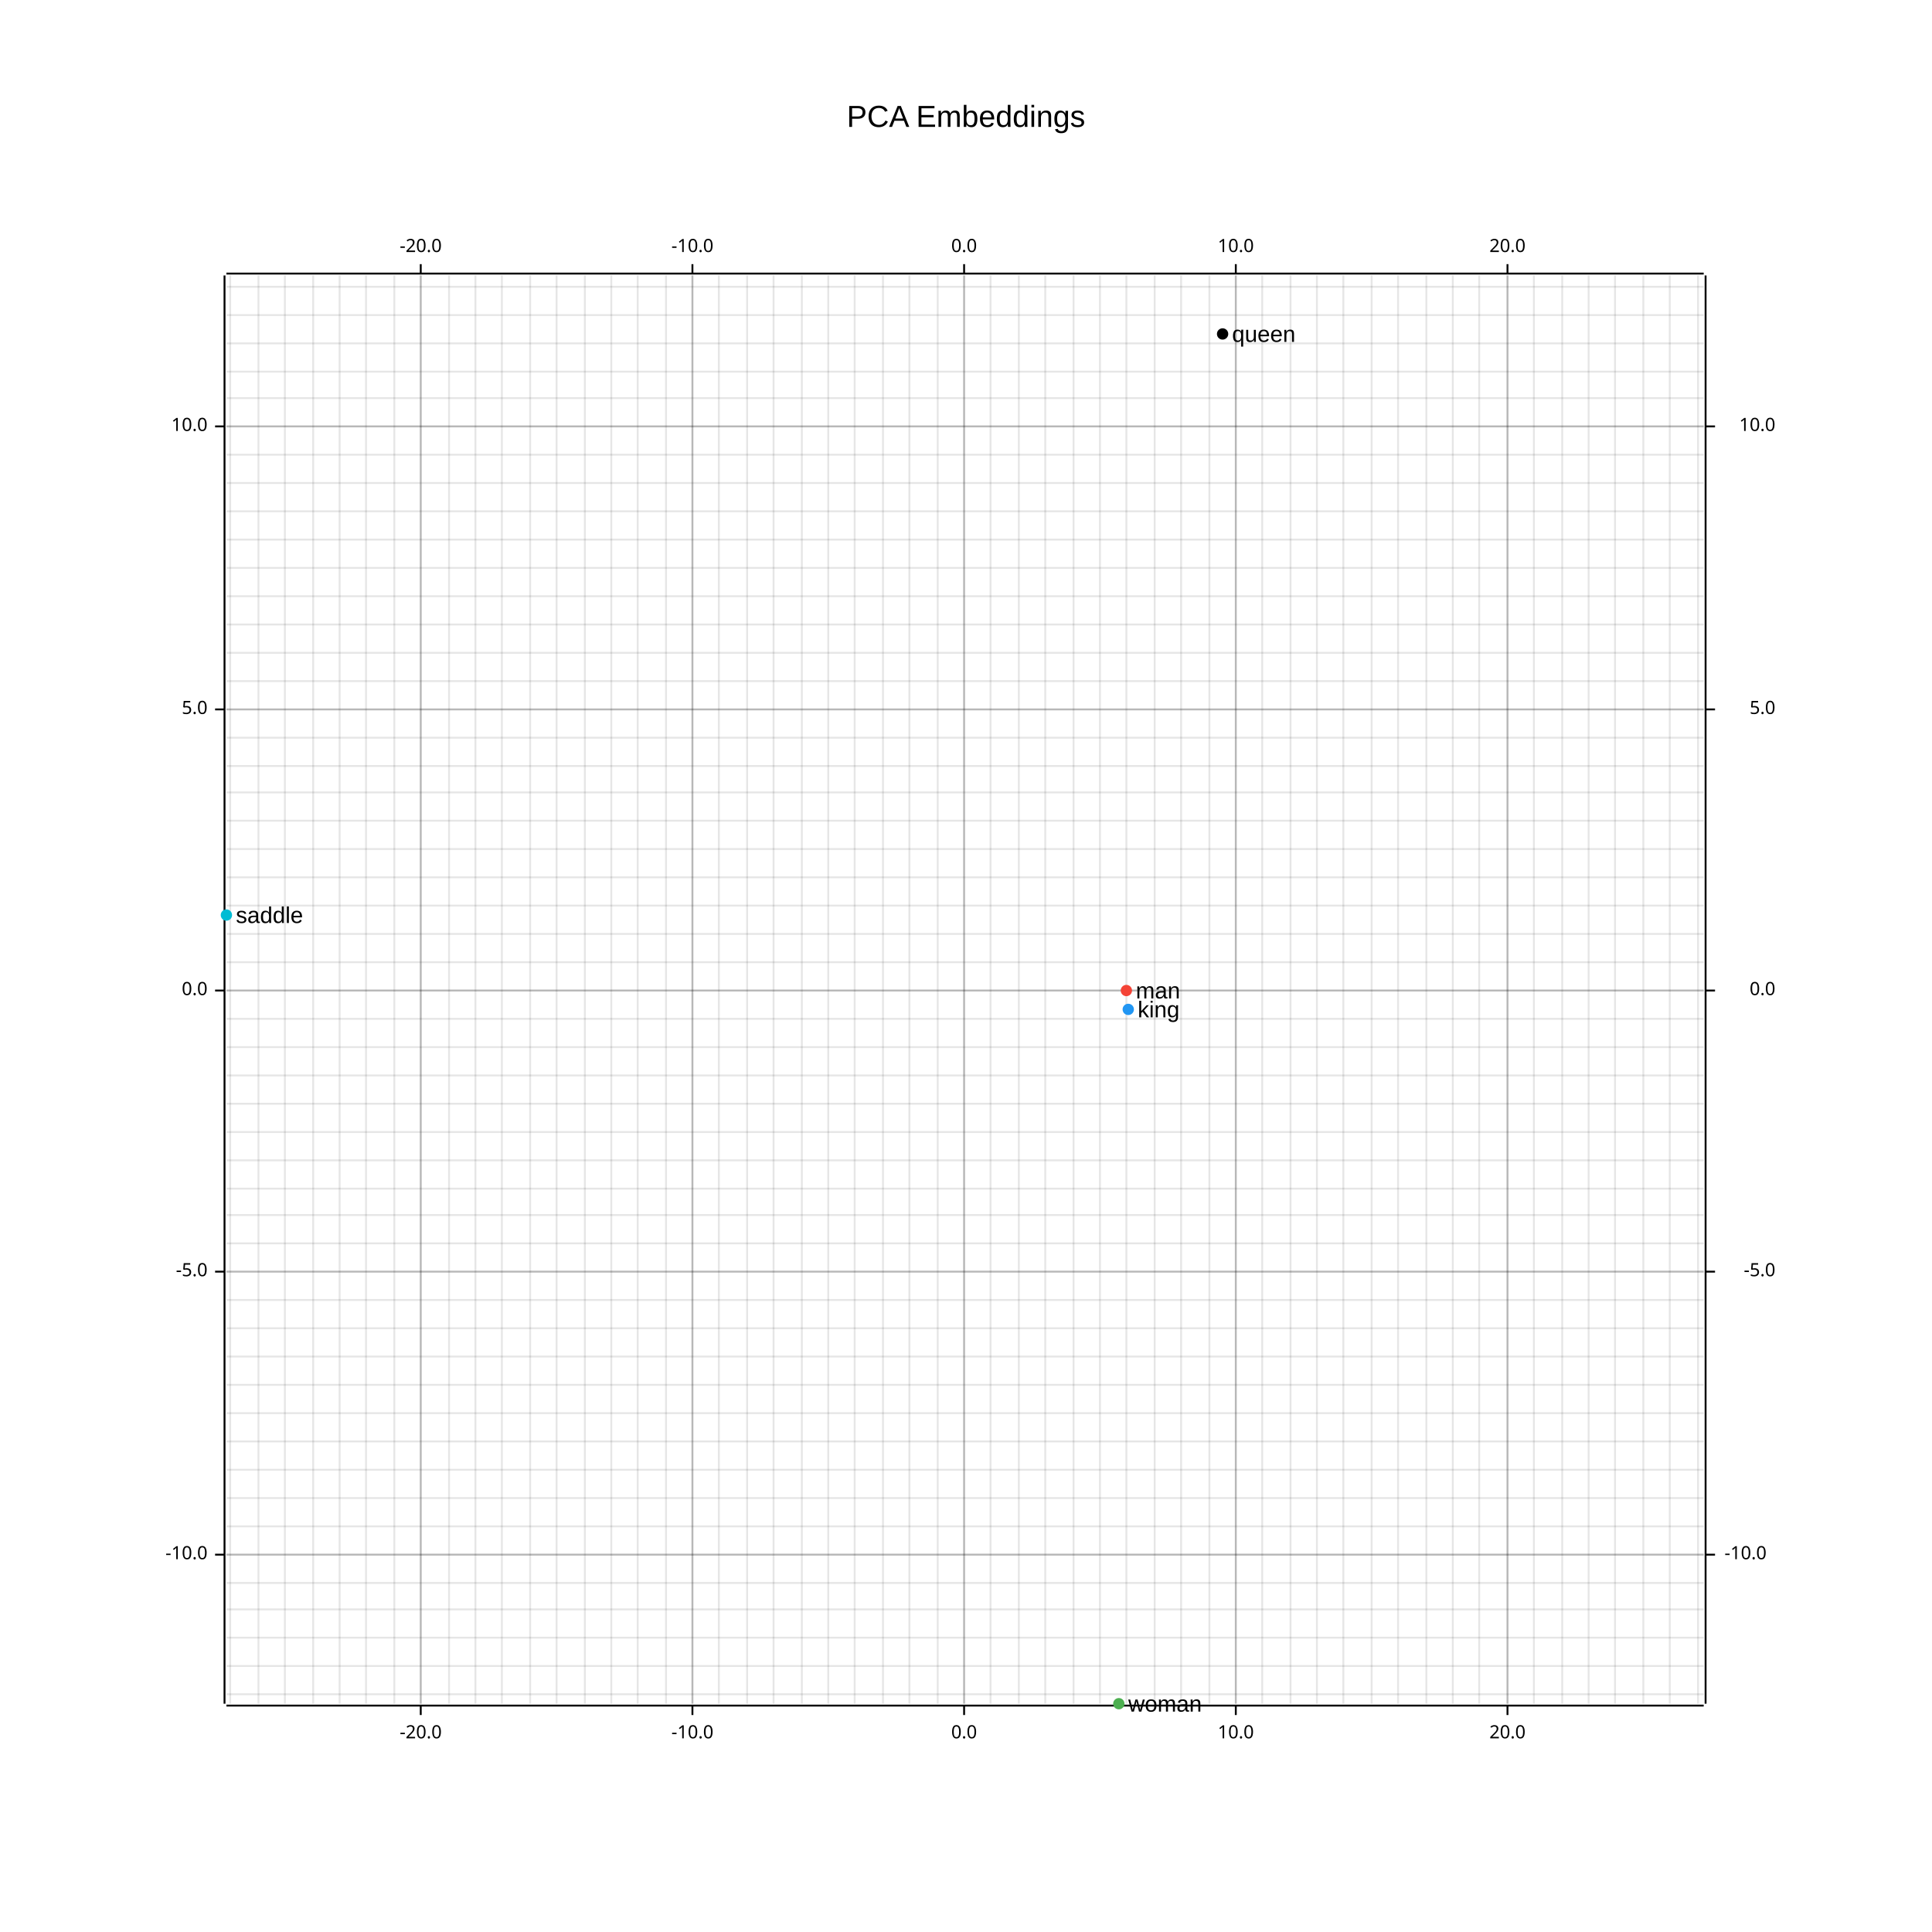
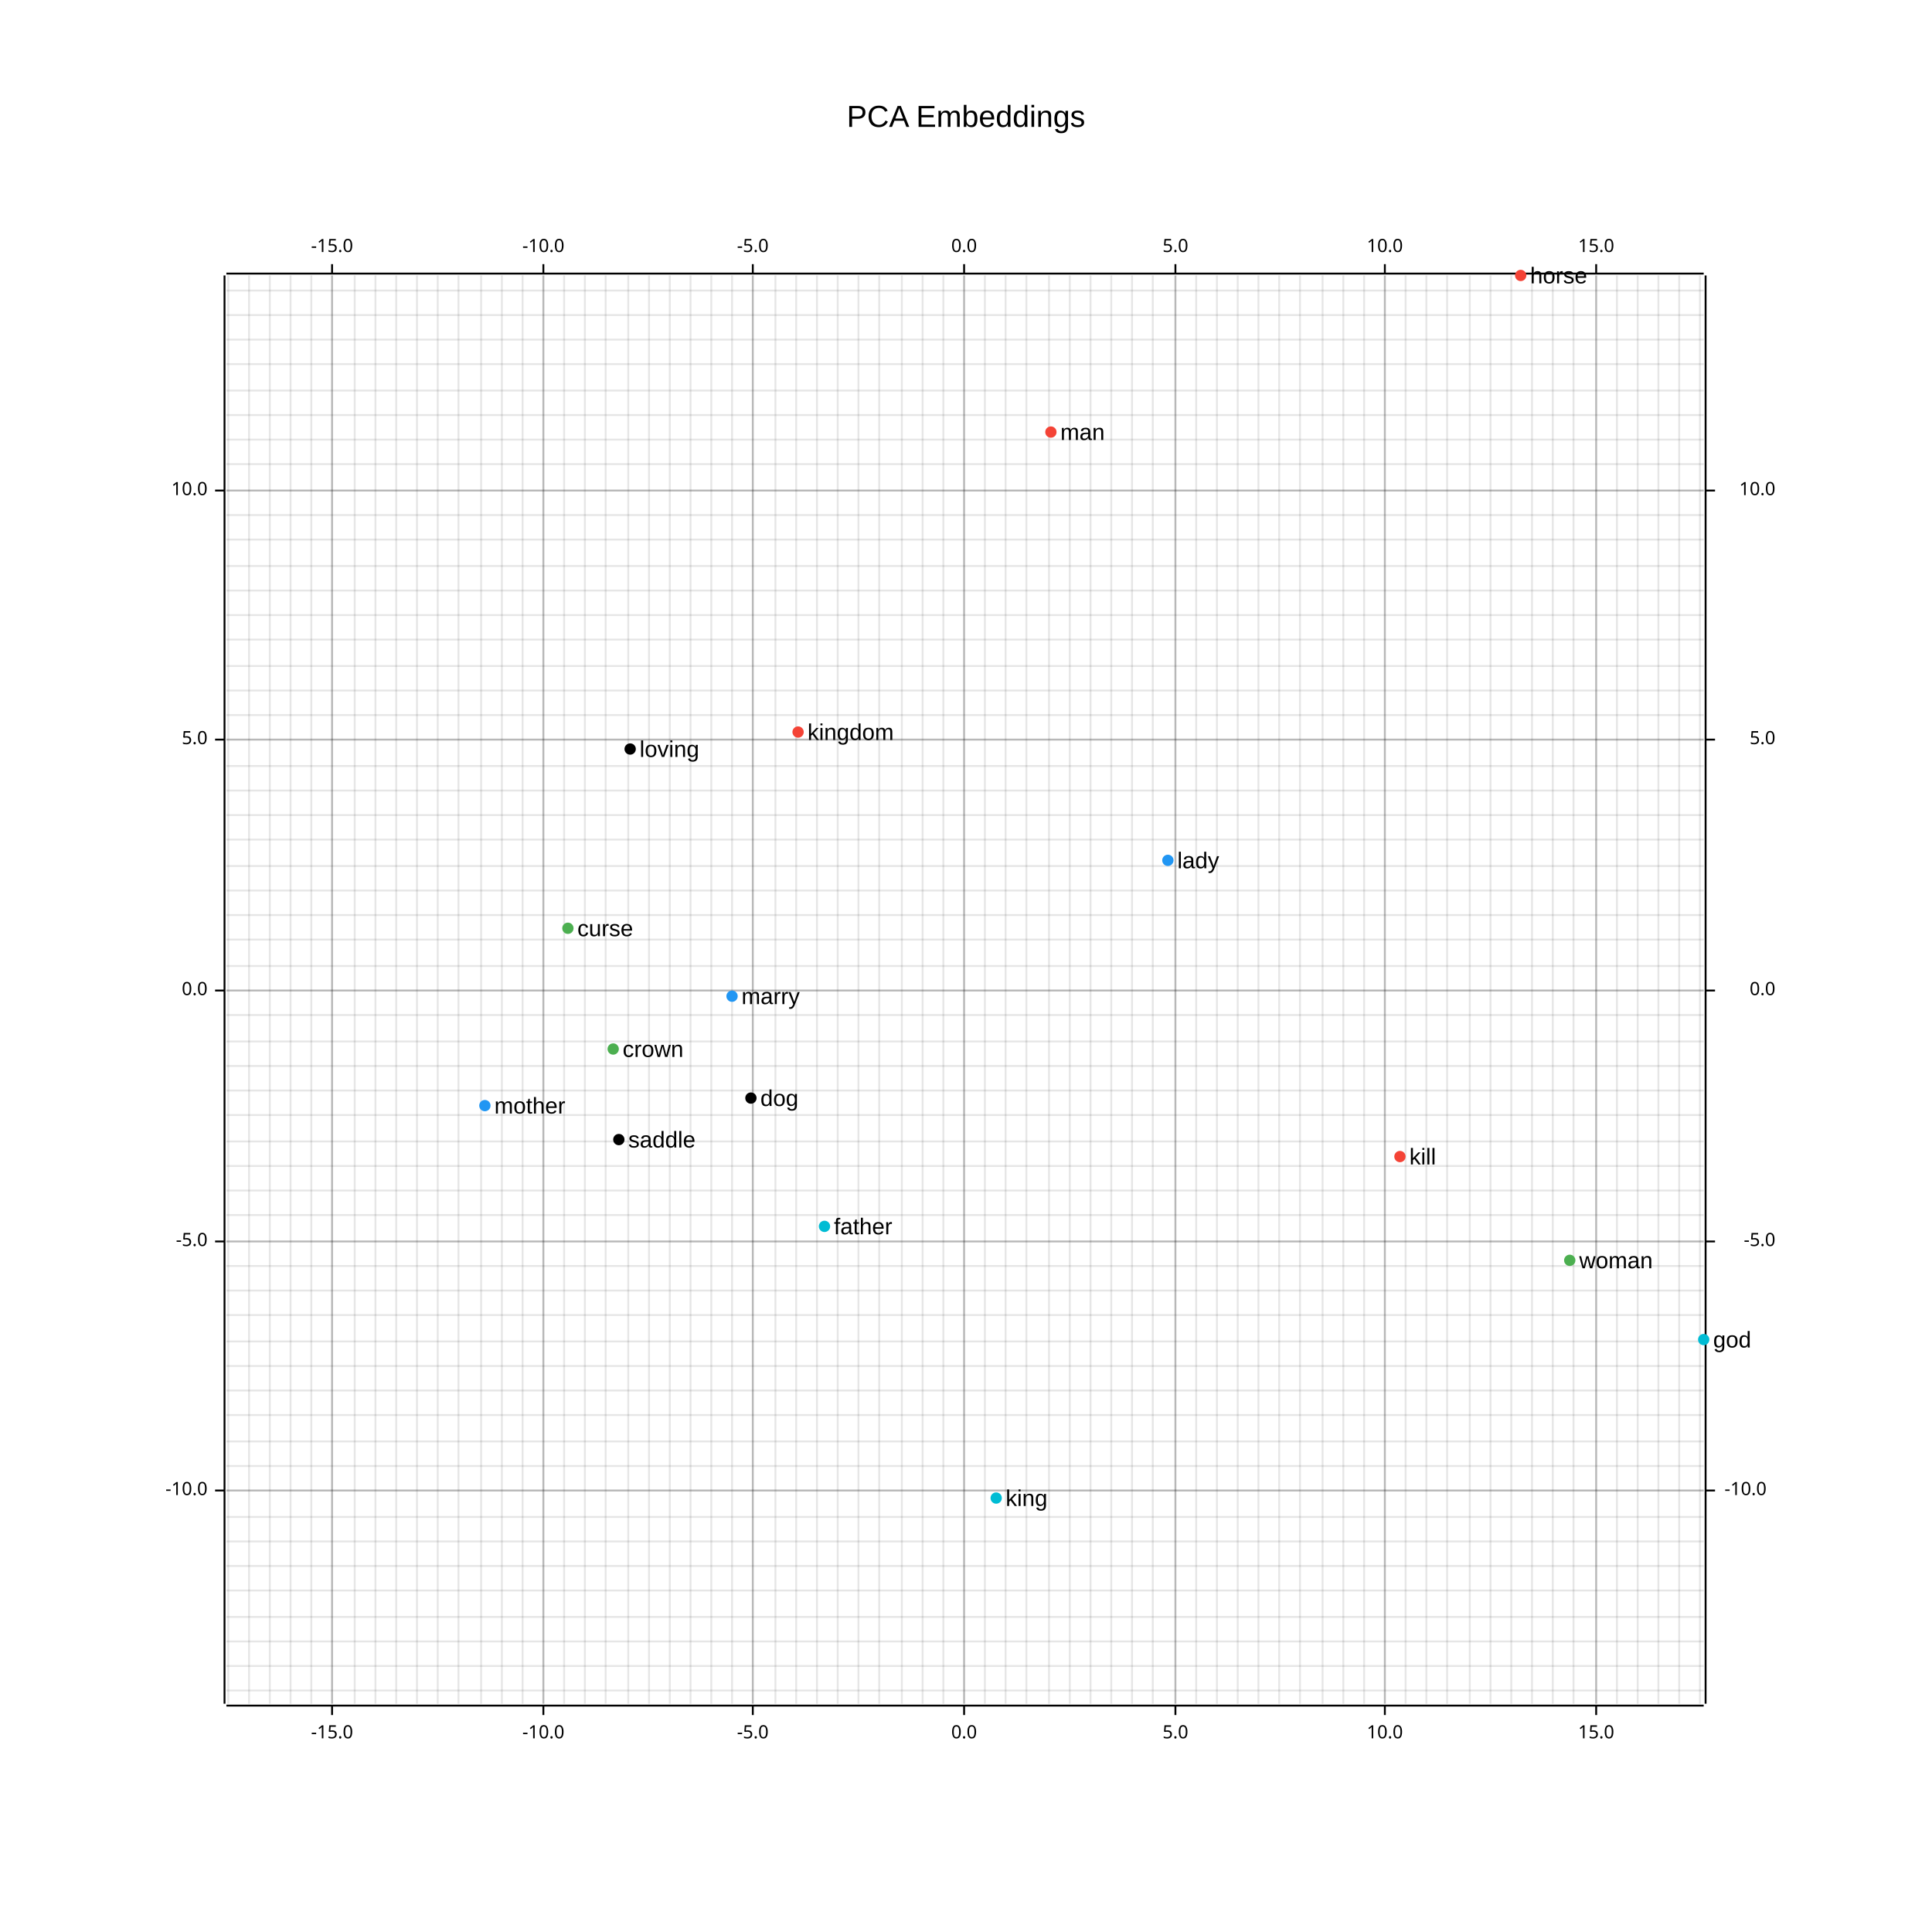
<svg xmlns="http://www.w3.org/2000/svg" width="1024" height="1024" viewBox="0 0 1024 1024">
  <rect x="0" y="0" width="1024" height="1024" opacity="1" fill="#FFFFFF" stroke="none" />
  <rect x="0" y="0" width="1024" height="1024" opacity="1" fill="#FFFFFF" stroke="none" />
  <text x="512" y="55" dy="0.76em" text-anchor="middle" font-family="Arial" font-size="16.129" opacity="1" fill="#000000">
PCA Embeddings
</text>
-   <line opacity="0.1" stroke="#000000" stroke-width="1" x1="122" y1="903" x2="122" y2="146" />
-   <line opacity="0.1" stroke="#000000" stroke-width="1" x1="137" y1="903" x2="137" y2="146" />
-   <line opacity="0.1" stroke="#000000" stroke-width="1" x1="151" y1="903" x2="151" y2="146" />
-   <line opacity="0.1" stroke="#000000" stroke-width="1" x1="166" y1="903" x2="166" y2="146" />
-   <line opacity="0.1" stroke="#000000" stroke-width="1" x1="180" y1="903" x2="180" y2="146" />
-   <line opacity="0.1" stroke="#000000" stroke-width="1" x1="194" y1="903" x2="194" y2="146" />
-   <line opacity="0.1" stroke="#000000" stroke-width="1" x1="209" y1="903" x2="209" y2="146" />
-   <line opacity="0.1" stroke="#000000" stroke-width="1" x1="223" y1="903" x2="223" y2="146" />
-   <line opacity="0.1" stroke="#000000" stroke-width="1" x1="238" y1="903" x2="238" y2="146" />
-   <line opacity="0.1" stroke="#000000" stroke-width="1" x1="252" y1="903" x2="252" y2="146" />
+   <line opacity="0.1" stroke="#000000" stroke-width="1" x1="121" y1="903" x2="121" y2="146" />
+   <line opacity="0.1" stroke="#000000" stroke-width="1" x1="132" y1="903" x2="132" y2="146" />
+   <line opacity="0.1" stroke="#000000" stroke-width="1" x1="143" y1="903" x2="143" y2="146" />
+   <line opacity="0.1" stroke="#000000" stroke-width="1" x1="154" y1="903" x2="154" y2="146" />
+   <line opacity="0.1" stroke="#000000" stroke-width="1" x1="165" y1="903" x2="165" y2="146" />
+   <line opacity="0.1" stroke="#000000" stroke-width="1" x1="176" y1="903" x2="176" y2="146" />
+   <line opacity="0.1" stroke="#000000" stroke-width="1" x1="188" y1="903" x2="188" y2="146" />
+   <line opacity="0.1" stroke="#000000" stroke-width="1" x1="199" y1="903" x2="199" y2="146" />
+   <line opacity="0.1" stroke="#000000" stroke-width="1" x1="210" y1="903" x2="210" y2="146" />
+   <line opacity="0.1" stroke="#000000" stroke-width="1" x1="221" y1="903" x2="221" y2="146" />
+   <line opacity="0.1" stroke="#000000" stroke-width="1" x1="232" y1="903" x2="232" y2="146" />
+   <line opacity="0.1" stroke="#000000" stroke-width="1" x1="243" y1="903" x2="243" y2="146" />
+   <line opacity="0.1" stroke="#000000" stroke-width="1" x1="255" y1="903" x2="255" y2="146" />
  <line opacity="0.1" stroke="#000000" stroke-width="1" x1="266" y1="903" x2="266" y2="146" />
-   <line opacity="0.1" stroke="#000000" stroke-width="1" x1="281" y1="903" x2="281" y2="146" />
-   <line opacity="0.1" stroke="#000000" stroke-width="1" x1="295" y1="903" x2="295" y2="146" />
+   <line opacity="0.1" stroke="#000000" stroke-width="1" x1="277" y1="903" x2="277" y2="146" />
+   <line opacity="0.1" stroke="#000000" stroke-width="1" x1="288" y1="903" x2="288" y2="146" />
+   <line opacity="0.1" stroke="#000000" stroke-width="1" x1="299" y1="903" x2="299" y2="146" />
  <line opacity="0.1" stroke="#000000" stroke-width="1" x1="310" y1="903" x2="310" y2="146" />
-   <line opacity="0.1" stroke="#000000" stroke-width="1" x1="324" y1="903" x2="324" y2="146" />
-   <line opacity="0.1" stroke="#000000" stroke-width="1" x1="338" y1="903" x2="338" y2="146" />
-   <line opacity="0.1" stroke="#000000" stroke-width="1" x1="353" y1="903" x2="353" y2="146" />
-   <line opacity="0.1" stroke="#000000" stroke-width="1" x1="367" y1="903" x2="367" y2="146" />
-   <line opacity="0.1" stroke="#000000" stroke-width="1" x1="381" y1="903" x2="381" y2="146" />
-   <line opacity="0.1" stroke="#000000" stroke-width="1" x1="396" y1="903" x2="396" y2="146" />
-   <line opacity="0.1" stroke="#000000" stroke-width="1" x1="410" y1="903" x2="410" y2="146" />
-   <line opacity="0.1" stroke="#000000" stroke-width="1" x1="425" y1="903" x2="425" y2="146" />
-   <line opacity="0.1" stroke="#000000" stroke-width="1" x1="439" y1="903" x2="439" y2="146" />
-   <line opacity="0.1" stroke="#000000" stroke-width="1" x1="453" y1="903" x2="453" y2="146" />
-   <line opacity="0.1" stroke="#000000" stroke-width="1" x1="468" y1="903" x2="468" y2="146" />
-   <line opacity="0.1" stroke="#000000" stroke-width="1" x1="482" y1="903" x2="482" y2="146" />
-   <line opacity="0.1" stroke="#000000" stroke-width="1" x1="497" y1="903" x2="497" y2="146" />
+   <line opacity="0.1" stroke="#000000" stroke-width="1" x1="321" y1="903" x2="321" y2="146" />
+   <line opacity="0.1" stroke="#000000" stroke-width="1" x1="333" y1="903" x2="333" y2="146" />
+   <line opacity="0.1" stroke="#000000" stroke-width="1" x1="344" y1="903" x2="344" y2="146" />
+   <line opacity="0.1" stroke="#000000" stroke-width="1" x1="355" y1="903" x2="355" y2="146" />
+   <line opacity="0.1" stroke="#000000" stroke-width="1" x1="366" y1="903" x2="366" y2="146" />
+   <line opacity="0.1" stroke="#000000" stroke-width="1" x1="377" y1="903" x2="377" y2="146" />
+   <line opacity="0.1" stroke="#000000" stroke-width="1" x1="388" y1="903" x2="388" y2="146" />
+   <line opacity="0.1" stroke="#000000" stroke-width="1" x1="399" y1="903" x2="399" y2="146" />
+   <line opacity="0.1" stroke="#000000" stroke-width="1" x1="411" y1="903" x2="411" y2="146" />
+   <line opacity="0.1" stroke="#000000" stroke-width="1" x1="422" y1="903" x2="422" y2="146" />
+   <line opacity="0.1" stroke="#000000" stroke-width="1" x1="433" y1="903" x2="433" y2="146" />
+   <line opacity="0.1" stroke="#000000" stroke-width="1" x1="444" y1="903" x2="444" y2="146" />
+   <line opacity="0.1" stroke="#000000" stroke-width="1" x1="455" y1="903" x2="455" y2="146" />
+   <line opacity="0.1" stroke="#000000" stroke-width="1" x1="466" y1="903" x2="466" y2="146" />
+   <line opacity="0.1" stroke="#000000" stroke-width="1" x1="478" y1="903" x2="478" y2="146" />
+   <line opacity="0.1" stroke="#000000" stroke-width="1" x1="489" y1="903" x2="489" y2="146" />
+   <line opacity="0.1" stroke="#000000" stroke-width="1" x1="500" y1="903" x2="500" y2="146" />
  <line opacity="0.1" stroke="#000000" stroke-width="1" x1="511" y1="903" x2="511" y2="146" />
-   <line opacity="0.1" stroke="#000000" stroke-width="1" x1="525" y1="903" x2="525" y2="146" />
-   <line opacity="0.1" stroke="#000000" stroke-width="1" x1="540" y1="903" x2="540" y2="146" />
-   <line opacity="0.1" stroke="#000000" stroke-width="1" x1="554" y1="903" x2="554" y2="146" />
-   <line opacity="0.1" stroke="#000000" stroke-width="1" x1="569" y1="903" x2="569" y2="146" />
-   <line opacity="0.1" stroke="#000000" stroke-width="1" x1="583" y1="903" x2="583" y2="146" />
-   <line opacity="0.1" stroke="#000000" stroke-width="1" x1="597" y1="903" x2="597" y2="146" />
-   <line opacity="0.1" stroke="#000000" stroke-width="1" x1="612" y1="903" x2="612" y2="146" />
-   <line opacity="0.1" stroke="#000000" stroke-width="1" x1="626" y1="903" x2="626" y2="146" />
-   <line opacity="0.1" stroke="#000000" stroke-width="1" x1="641" y1="903" x2="641" y2="146" />
-   <line opacity="0.1" stroke="#000000" stroke-width="1" x1="655" y1="903" x2="655" y2="146" />
-   <line opacity="0.1" stroke="#000000" stroke-width="1" x1="669" y1="903" x2="669" y2="146" />
-   <line opacity="0.1" stroke="#000000" stroke-width="1" x1="684" y1="903" x2="684" y2="146" />
-   <line opacity="0.1" stroke="#000000" stroke-width="1" x1="698" y1="903" x2="698" y2="146" />
+   <line opacity="0.1" stroke="#000000" stroke-width="1" x1="522" y1="903" x2="522" y2="146" />
+   <line opacity="0.1" stroke="#000000" stroke-width="1" x1="533" y1="903" x2="533" y2="146" />
+   <line opacity="0.1" stroke="#000000" stroke-width="1" x1="544" y1="903" x2="544" y2="146" />
+   <line opacity="0.1" stroke="#000000" stroke-width="1" x1="556" y1="903" x2="556" y2="146" />
+   <line opacity="0.1" stroke="#000000" stroke-width="1" x1="567" y1="903" x2="567" y2="146" />
+   <line opacity="0.1" stroke="#000000" stroke-width="1" x1="578" y1="903" x2="578" y2="146" />
+   <line opacity="0.1" stroke="#000000" stroke-width="1" x1="589" y1="903" x2="589" y2="146" />
+   <line opacity="0.1" stroke="#000000" stroke-width="1" x1="600" y1="903" x2="600" y2="146" />
+   <line opacity="0.1" stroke="#000000" stroke-width="1" x1="611" y1="903" x2="611" y2="146" />
+   <line opacity="0.1" stroke="#000000" stroke-width="1" x1="623" y1="903" x2="623" y2="146" />
+   <line opacity="0.1" stroke="#000000" stroke-width="1" x1="634" y1="903" x2="634" y2="146" />
+   <line opacity="0.1" stroke="#000000" stroke-width="1" x1="645" y1="903" x2="645" y2="146" />
+   <line opacity="0.1" stroke="#000000" stroke-width="1" x1="656" y1="903" x2="656" y2="146" />
+   <line opacity="0.1" stroke="#000000" stroke-width="1" x1="667" y1="903" x2="667" y2="146" />
+   <line opacity="0.1" stroke="#000000" stroke-width="1" x1="678" y1="903" x2="678" y2="146" />
+   <line opacity="0.1" stroke="#000000" stroke-width="1" x1="689" y1="903" x2="689" y2="146" />
+   <line opacity="0.1" stroke="#000000" stroke-width="1" x1="701" y1="903" x2="701" y2="146" />
  <line opacity="0.1" stroke="#000000" stroke-width="1" x1="712" y1="903" x2="712" y2="146" />
-   <line opacity="0.1" stroke="#000000" stroke-width="1" x1="727" y1="903" x2="727" y2="146" />
-   <line opacity="0.1" stroke="#000000" stroke-width="1" x1="741" y1="903" x2="741" y2="146" />
+   <line opacity="0.1" stroke="#000000" stroke-width="1" x1="723" y1="903" x2="723" y2="146" />
+   <line opacity="0.1" stroke="#000000" stroke-width="1" x1="734" y1="903" x2="734" y2="146" />
+   <line opacity="0.1" stroke="#000000" stroke-width="1" x1="745" y1="903" x2="745" y2="146" />
  <line opacity="0.1" stroke="#000000" stroke-width="1" x1="756" y1="903" x2="756" y2="146" />
-   <line opacity="0.1" stroke="#000000" stroke-width="1" x1="770" y1="903" x2="770" y2="146" />
-   <line opacity="0.1" stroke="#000000" stroke-width="1" x1="784" y1="903" x2="784" y2="146" />
-   <line opacity="0.1" stroke="#000000" stroke-width="1" x1="799" y1="903" x2="799" y2="146" />
-   <line opacity="0.1" stroke="#000000" stroke-width="1" x1="813" y1="903" x2="813" y2="146" />
-   <line opacity="0.1" stroke="#000000" stroke-width="1" x1="828" y1="903" x2="828" y2="146" />
-   <line opacity="0.1" stroke="#000000" stroke-width="1" x1="842" y1="903" x2="842" y2="146" />
-   <line opacity="0.1" stroke="#000000" stroke-width="1" x1="856" y1="903" x2="856" y2="146" />
-   <line opacity="0.1" stroke="#000000" stroke-width="1" x1="871" y1="903" x2="871" y2="146" />
-   <line opacity="0.1" stroke="#000000" stroke-width="1" x1="885" y1="903" x2="885" y2="146" />
-   <line opacity="0.1" stroke="#000000" stroke-width="1" x1="900" y1="903" x2="900" y2="146" />
-   <line opacity="0.1" stroke="#000000" stroke-width="1" x1="120" y1="898" x2="903" y2="898" />
+   <line opacity="0.1" stroke="#000000" stroke-width="1" x1="767" y1="903" x2="767" y2="146" />
+   <line opacity="0.1" stroke="#000000" stroke-width="1" x1="779" y1="903" x2="779" y2="146" />
+   <line opacity="0.1" stroke="#000000" stroke-width="1" x1="790" y1="903" x2="790" y2="146" />
+   <line opacity="0.1" stroke="#000000" stroke-width="1" x1="801" y1="903" x2="801" y2="146" />
+   <line opacity="0.1" stroke="#000000" stroke-width="1" x1="812" y1="903" x2="812" y2="146" />
+   <line opacity="0.1" stroke="#000000" stroke-width="1" x1="823" y1="903" x2="823" y2="146" />
+   <line opacity="0.1" stroke="#000000" stroke-width="1" x1="834" y1="903" x2="834" y2="146" />
+   <line opacity="0.1" stroke="#000000" stroke-width="1" x1="846" y1="903" x2="846" y2="146" />
+   <line opacity="0.1" stroke="#000000" stroke-width="1" x1="857" y1="903" x2="857" y2="146" />
+   <line opacity="0.1" stroke="#000000" stroke-width="1" x1="868" y1="903" x2="868" y2="146" />
+   <line opacity="0.1" stroke="#000000" stroke-width="1" x1="879" y1="903" x2="879" y2="146" />
+   <line opacity="0.1" stroke="#000000" stroke-width="1" x1="890" y1="903" x2="890" y2="146" />
+   <line opacity="0.1" stroke="#000000" stroke-width="1" x1="901" y1="903" x2="901" y2="146" />
+   <line opacity="0.1" stroke="#000000" stroke-width="1" x1="120" y1="896" x2="903" y2="896" />
  <line opacity="0.1" stroke="#000000" stroke-width="1" x1="120" y1="883" x2="903" y2="883" />
-   <line opacity="0.1" stroke="#000000" stroke-width="1" x1="120" y1="868" x2="903" y2="868" />
-   <line opacity="0.1" stroke="#000000" stroke-width="1" x1="120" y1="853" x2="903" y2="853" />
-   <line opacity="0.1" stroke="#000000" stroke-width="1" x1="120" y1="839" x2="903" y2="839" />
-   <line opacity="0.1" stroke="#000000" stroke-width="1" x1="120" y1="824" x2="903" y2="824" />
-   <line opacity="0.1" stroke="#000000" stroke-width="1" x1="120" y1="809" x2="903" y2="809" />
-   <line opacity="0.1" stroke="#000000" stroke-width="1" x1="120" y1="794" x2="903" y2="794" />
-   <line opacity="0.1" stroke="#000000" stroke-width="1" x1="120" y1="779" x2="903" y2="779" />
+   <line opacity="0.1" stroke="#000000" stroke-width="1" x1="120" y1="870" x2="903" y2="870" />
+   <line opacity="0.1" stroke="#000000" stroke-width="1" x1="120" y1="857" x2="903" y2="857" />
+   <line opacity="0.1" stroke="#000000" stroke-width="1" x1="120" y1="843" x2="903" y2="843" />
+   <line opacity="0.1" stroke="#000000" stroke-width="1" x1="120" y1="830" x2="903" y2="830" />
+   <line opacity="0.1" stroke="#000000" stroke-width="1" x1="120" y1="817" x2="903" y2="817" />
+   <line opacity="0.1" stroke="#000000" stroke-width="1" x1="120" y1="804" x2="903" y2="804" />
+   <line opacity="0.1" stroke="#000000" stroke-width="1" x1="120" y1="790" x2="903" y2="790" />
+   <line opacity="0.1" stroke="#000000" stroke-width="1" x1="120" y1="777" x2="903" y2="777" />
  <line opacity="0.1" stroke="#000000" stroke-width="1" x1="120" y1="764" x2="903" y2="764" />
-   <line opacity="0.1" stroke="#000000" stroke-width="1" x1="120" y1="749" x2="903" y2="749" />
-   <line opacity="0.1" stroke="#000000" stroke-width="1" x1="120" y1="734" x2="903" y2="734" />
-   <line opacity="0.1" stroke="#000000" stroke-width="1" x1="120" y1="719" x2="903" y2="719" />
-   <line opacity="0.1" stroke="#000000" stroke-width="1" x1="120" y1="704" x2="903" y2="704" />
-   <line opacity="0.1" stroke="#000000" stroke-width="1" x1="120" y1="689" x2="903" y2="689" />
-   <line opacity="0.1" stroke="#000000" stroke-width="1" x1="120" y1="674" x2="903" y2="674" />
-   <line opacity="0.1" stroke="#000000" stroke-width="1" x1="120" y1="659" x2="903" y2="659" />
+   <line opacity="0.1" stroke="#000000" stroke-width="1" x1="120" y1="750" x2="903" y2="750" />
+   <line opacity="0.1" stroke="#000000" stroke-width="1" x1="120" y1="737" x2="903" y2="737" />
+   <line opacity="0.1" stroke="#000000" stroke-width="1" x1="120" y1="724" x2="903" y2="724" />
+   <line opacity="0.1" stroke="#000000" stroke-width="1" x1="120" y1="711" x2="903" y2="711" />
+   <line opacity="0.1" stroke="#000000" stroke-width="1" x1="120" y1="697" x2="903" y2="697" />
+   <line opacity="0.1" stroke="#000000" stroke-width="1" x1="120" y1="684" x2="903" y2="684" />
+   <line opacity="0.1" stroke="#000000" stroke-width="1" x1="120" y1="671" x2="903" y2="671" />
+   <line opacity="0.1" stroke="#000000" stroke-width="1" x1="120" y1="658" x2="903" y2="658" />
  <line opacity="0.1" stroke="#000000" stroke-width="1" x1="120" y1="644" x2="903" y2="644" />
-   <line opacity="0.1" stroke="#000000" stroke-width="1" x1="120" y1="630" x2="903" y2="630" />
-   <line opacity="0.1" stroke="#000000" stroke-width="1" x1="120" y1="615" x2="903" y2="615" />
-   <line opacity="0.1" stroke="#000000" stroke-width="1" x1="120" y1="600" x2="903" y2="600" />
-   <line opacity="0.1" stroke="#000000" stroke-width="1" x1="120" y1="585" x2="903" y2="585" />
-   <line opacity="0.1" stroke="#000000" stroke-width="1" x1="120" y1="570" x2="903" y2="570" />
-   <line opacity="0.1" stroke="#000000" stroke-width="1" x1="120" y1="555" x2="903" y2="555" />
-   <line opacity="0.1" stroke="#000000" stroke-width="1" x1="120" y1="540" x2="903" y2="540" />
+   <line opacity="0.1" stroke="#000000" stroke-width="1" x1="120" y1="631" x2="903" y2="631" />
+   <line opacity="0.1" stroke="#000000" stroke-width="1" x1="120" y1="618" x2="903" y2="618" />
+   <line opacity="0.1" stroke="#000000" stroke-width="1" x1="120" y1="605" x2="903" y2="605" />
+   <line opacity="0.1" stroke="#000000" stroke-width="1" x1="120" y1="591" x2="903" y2="591" />
+   <line opacity="0.1" stroke="#000000" stroke-width="1" x1="120" y1="578" x2="903" y2="578" />
+   <line opacity="0.1" stroke="#000000" stroke-width="1" x1="120" y1="565" x2="903" y2="565" />
+   <line opacity="0.1" stroke="#000000" stroke-width="1" x1="120" y1="552" x2="903" y2="552" />
+   <line opacity="0.1" stroke="#000000" stroke-width="1" x1="120" y1="538" x2="903" y2="538" />
  <line opacity="0.1" stroke="#000000" stroke-width="1" x1="120" y1="525" x2="903" y2="525" />
-   <line opacity="0.1" stroke="#000000" stroke-width="1" x1="120" y1="510" x2="903" y2="510" />
-   <line opacity="0.1" stroke="#000000" stroke-width="1" x1="120" y1="495" x2="903" y2="495" />
-   <line opacity="0.1" stroke="#000000" stroke-width="1" x1="120" y1="480" x2="903" y2="480" />
-   <line opacity="0.1" stroke="#000000" stroke-width="1" x1="120" y1="465" x2="903" y2="465" />
-   <line opacity="0.1" stroke="#000000" stroke-width="1" x1="120" y1="450" x2="903" y2="450" />
-   <line opacity="0.1" stroke="#000000" stroke-width="1" x1="120" y1="435" x2="903" y2="435" />
-   <line opacity="0.1" stroke="#000000" stroke-width="1" x1="120" y1="420" x2="903" y2="420" />
+   <line opacity="0.1" stroke="#000000" stroke-width="1" x1="120" y1="512" x2="903" y2="512" />
+   <line opacity="0.1" stroke="#000000" stroke-width="1" x1="120" y1="498" x2="903" y2="498" />
+   <line opacity="0.1" stroke="#000000" stroke-width="1" x1="120" y1="485" x2="903" y2="485" />
+   <line opacity="0.1" stroke="#000000" stroke-width="1" x1="120" y1="472" x2="903" y2="472" />
+   <line opacity="0.1" stroke="#000000" stroke-width="1" x1="120" y1="459" x2="903" y2="459" />
+   <line opacity="0.1" stroke="#000000" stroke-width="1" x1="120" y1="445" x2="903" y2="445" />
+   <line opacity="0.1" stroke="#000000" stroke-width="1" x1="120" y1="432" x2="903" y2="432" />
+   <line opacity="0.1" stroke="#000000" stroke-width="1" x1="120" y1="419" x2="903" y2="419" />
  <line opacity="0.1" stroke="#000000" stroke-width="1" x1="120" y1="406" x2="903" y2="406" />
-   <line opacity="0.1" stroke="#000000" stroke-width="1" x1="120" y1="391" x2="903" y2="391" />
-   <line opacity="0.1" stroke="#000000" stroke-width="1" x1="120" y1="376" x2="903" y2="376" />
-   <line opacity="0.1" stroke="#000000" stroke-width="1" x1="120" y1="361" x2="903" y2="361" />
-   <line opacity="0.1" stroke="#000000" stroke-width="1" x1="120" y1="346" x2="903" y2="346" />
-   <line opacity="0.1" stroke="#000000" stroke-width="1" x1="120" y1="331" x2="903" y2="331" />
-   <line opacity="0.1" stroke="#000000" stroke-width="1" x1="120" y1="316" x2="903" y2="316" />
-   <line opacity="0.1" stroke="#000000" stroke-width="1" x1="120" y1="301" x2="903" y2="301" />
+   <line opacity="0.1" stroke="#000000" stroke-width="1" x1="120" y1="392" x2="903" y2="392" />
+   <line opacity="0.1" stroke="#000000" stroke-width="1" x1="120" y1="379" x2="903" y2="379" />
+   <line opacity="0.1" stroke="#000000" stroke-width="1" x1="120" y1="366" x2="903" y2="366" />
+   <line opacity="0.1" stroke="#000000" stroke-width="1" x1="120" y1="353" x2="903" y2="353" />
+   <line opacity="0.1" stroke="#000000" stroke-width="1" x1="120" y1="339" x2="903" y2="339" />
+   <line opacity="0.1" stroke="#000000" stroke-width="1" x1="120" y1="326" x2="903" y2="326" />
+   <line opacity="0.1" stroke="#000000" stroke-width="1" x1="120" y1="313" x2="903" y2="313" />
+   <line opacity="0.1" stroke="#000000" stroke-width="1" x1="120" y1="300" x2="903" y2="300" />
  <line opacity="0.1" stroke="#000000" stroke-width="1" x1="120" y1="286" x2="903" y2="286" />
-   <line opacity="0.1" stroke="#000000" stroke-width="1" x1="120" y1="271" x2="903" y2="271" />
-   <line opacity="0.1" stroke="#000000" stroke-width="1" x1="120" y1="256" x2="903" y2="256" />
-   <line opacity="0.1" stroke="#000000" stroke-width="1" x1="120" y1="241" x2="903" y2="241" />
-   <line opacity="0.1" stroke="#000000" stroke-width="1" x1="120" y1="226" x2="903" y2="226" />
-   <line opacity="0.1" stroke="#000000" stroke-width="1" x1="120" y1="211" x2="903" y2="211" />
-   <line opacity="0.1" stroke="#000000" stroke-width="1" x1="120" y1="197" x2="903" y2="197" />
-   <line opacity="0.1" stroke="#000000" stroke-width="1" x1="120" y1="182" x2="903" y2="182" />
+   <line opacity="0.1" stroke="#000000" stroke-width="1" x1="120" y1="273" x2="903" y2="273" />
+   <line opacity="0.1" stroke="#000000" stroke-width="1" x1="120" y1="260" x2="903" y2="260" />
+   <line opacity="0.1" stroke="#000000" stroke-width="1" x1="120" y1="246" x2="903" y2="246" />
+   <line opacity="0.1" stroke="#000000" stroke-width="1" x1="120" y1="233" x2="903" y2="233" />
+   <line opacity="0.1" stroke="#000000" stroke-width="1" x1="120" y1="220" x2="903" y2="220" />
+   <line opacity="0.1" stroke="#000000" stroke-width="1" x1="120" y1="207" x2="903" y2="207" />
+   <line opacity="0.1" stroke="#000000" stroke-width="1" x1="120" y1="193" x2="903" y2="193" />
+   <line opacity="0.1" stroke="#000000" stroke-width="1" x1="120" y1="180" x2="903" y2="180" />
  <line opacity="0.1" stroke="#000000" stroke-width="1" x1="120" y1="167" x2="903" y2="167" />
-   <line opacity="0.1" stroke="#000000" stroke-width="1" x1="120" y1="152" x2="903" y2="152" />
-   <line opacity="0.2" stroke="#000000" stroke-width="1" x1="223" y1="903" x2="223" y2="146" />
-   <line opacity="0.2" stroke="#000000" stroke-width="1" x1="367" y1="903" x2="367" y2="146" />
+   <line opacity="0.1" stroke="#000000" stroke-width="1" x1="120" y1="154" x2="903" y2="154" />
+   <line opacity="0.2" stroke="#000000" stroke-width="1" x1="176" y1="903" x2="176" y2="146" />
+   <line opacity="0.2" stroke="#000000" stroke-width="1" x1="288" y1="903" x2="288" y2="146" />
+   <line opacity="0.2" stroke="#000000" stroke-width="1" x1="399" y1="903" x2="399" y2="146" />
  <line opacity="0.2" stroke="#000000" stroke-width="1" x1="511" y1="903" x2="511" y2="146" />
-   <line opacity="0.2" stroke="#000000" stroke-width="1" x1="655" y1="903" x2="655" y2="146" />
-   <line opacity="0.2" stroke="#000000" stroke-width="1" x1="799" y1="903" x2="799" y2="146" />
-   <line opacity="0.2" stroke="#000000" stroke-width="1" x1="120" y1="824" x2="903" y2="824" />
-   <line opacity="0.2" stroke="#000000" stroke-width="1" x1="120" y1="674" x2="903" y2="674" />
+   <line opacity="0.2" stroke="#000000" stroke-width="1" x1="623" y1="903" x2="623" y2="146" />
+   <line opacity="0.2" stroke="#000000" stroke-width="1" x1="734" y1="903" x2="734" y2="146" />
+   <line opacity="0.2" stroke="#000000" stroke-width="1" x1="846" y1="903" x2="846" y2="146" />
+   <line opacity="0.2" stroke="#000000" stroke-width="1" x1="120" y1="790" x2="903" y2="790" />
+   <line opacity="0.2" stroke="#000000" stroke-width="1" x1="120" y1="658" x2="903" y2="658" />
  <line opacity="0.2" stroke="#000000" stroke-width="1" x1="120" y1="525" x2="903" y2="525" />
-   <line opacity="0.2" stroke="#000000" stroke-width="1" x1="120" y1="376" x2="903" y2="376" />
-   <line opacity="0.2" stroke="#000000" stroke-width="1" x1="120" y1="226" x2="903" y2="226" />
+   <line opacity="0.2" stroke="#000000" stroke-width="1" x1="120" y1="392" x2="903" y2="392" />
+   <line opacity="0.2" stroke="#000000" stroke-width="1" x1="120" y1="260" x2="903" y2="260" />
  <polyline fill="none" opacity="1" stroke="#000000" stroke-width="1" points="120,145 903,145 " />
-   <text x="223" y="136" dy="-0.5ex" text-anchor="middle" font-family="sans-serif" font-size="9.677" opacity="1" fill="#000000">
- -20.0
- </text>
-   <polyline fill="none" opacity="1" stroke="#000000" stroke-width="1" points="223,140 223,145 " />
-   <text x="367" y="136" dy="-0.5ex" text-anchor="middle" font-family="sans-serif" font-size="9.677" opacity="1" fill="#000000">
+   <text x="176" y="136" dy="-0.5ex" text-anchor="middle" font-family="sans-serif" font-size="9.677" opacity="1" fill="#000000">
+ -15.0
+ </text>
+   <polyline fill="none" opacity="1" stroke="#000000" stroke-width="1" points="176,140 176,145 " />
+   <text x="288" y="136" dy="-0.5ex" text-anchor="middle" font-family="sans-serif" font-size="9.677" opacity="1" fill="#000000">
-10.0
</text>
-   <polyline fill="none" opacity="1" stroke="#000000" stroke-width="1" points="367,140 367,145 " />
+   <polyline fill="none" opacity="1" stroke="#000000" stroke-width="1" points="288,140 288,145 " />
+   <text x="399" y="136" dy="-0.5ex" text-anchor="middle" font-family="sans-serif" font-size="9.677" opacity="1" fill="#000000">
+ -5.0
+ </text>
+   <polyline fill="none" opacity="1" stroke="#000000" stroke-width="1" points="399,140 399,145 " />
  <text x="511" y="136" dy="-0.5ex" text-anchor="middle" font-family="sans-serif" font-size="9.677" opacity="1" fill="#000000">
0.0
</text>
  <polyline fill="none" opacity="1" stroke="#000000" stroke-width="1" points="511,140 511,145 " />
-   <text x="655" y="136" dy="-0.5ex" text-anchor="middle" font-family="sans-serif" font-size="9.677" opacity="1" fill="#000000">
+   <text x="623" y="136" dy="-0.5ex" text-anchor="middle" font-family="sans-serif" font-size="9.677" opacity="1" fill="#000000">
+ 5.0
+ </text>
+   <polyline fill="none" opacity="1" stroke="#000000" stroke-width="1" points="623,140 623,145 " />
+   <text x="734" y="136" dy="-0.5ex" text-anchor="middle" font-family="sans-serif" font-size="9.677" opacity="1" fill="#000000">
10.0
</text>
-   <polyline fill="none" opacity="1" stroke="#000000" stroke-width="1" points="655,140 655,145 " />
-   <text x="799" y="136" dy="-0.5ex" text-anchor="middle" font-family="sans-serif" font-size="9.677" opacity="1" fill="#000000">
- 20.0
- </text>
-   <polyline fill="none" opacity="1" stroke="#000000" stroke-width="1" points="799,140 799,145 " />
+   <polyline fill="none" opacity="1" stroke="#000000" stroke-width="1" points="734,140 734,145 " />
+   <text x="846" y="136" dy="-0.5ex" text-anchor="middle" font-family="sans-serif" font-size="9.677" opacity="1" fill="#000000">
+ 15.0
+ </text>
+   <polyline fill="none" opacity="1" stroke="#000000" stroke-width="1" points="846,140 846,145 " />
  <polyline fill="none" opacity="1" stroke="#000000" stroke-width="1" points="119,146 119,903 " />
-   <text x="110" y="824" dy="0.5ex" text-anchor="end" font-family="sans-serif" font-size="9.677" opacity="1" fill="#000000">
+   <text x="110" y="790" dy="0.5ex" text-anchor="end" font-family="sans-serif" font-size="9.677" opacity="1" fill="#000000">
-10.0
</text>
-   <polyline fill="none" opacity="1" stroke="#000000" stroke-width="1" points="114,824 119,824 " />
-   <text x="110" y="674" dy="0.5ex" text-anchor="end" font-family="sans-serif" font-size="9.677" opacity="1" fill="#000000">
+   <polyline fill="none" opacity="1" stroke="#000000" stroke-width="1" points="114,790 119,790 " />
+   <text x="110" y="658" dy="0.5ex" text-anchor="end" font-family="sans-serif" font-size="9.677" opacity="1" fill="#000000">
-5.0
</text>
-   <polyline fill="none" opacity="1" stroke="#000000" stroke-width="1" points="114,674 119,674 " />
+   <polyline fill="none" opacity="1" stroke="#000000" stroke-width="1" points="114,658 119,658 " />
  <text x="110" y="525" dy="0.5ex" text-anchor="end" font-family="sans-serif" font-size="9.677" opacity="1" fill="#000000">
0.0
</text>
  <polyline fill="none" opacity="1" stroke="#000000" stroke-width="1" points="114,525 119,525 " />
-   <text x="110" y="376" dy="0.5ex" text-anchor="end" font-family="sans-serif" font-size="9.677" opacity="1" fill="#000000">
+   <text x="110" y="392" dy="0.5ex" text-anchor="end" font-family="sans-serif" font-size="9.677" opacity="1" fill="#000000">
5.0
</text>
-   <polyline fill="none" opacity="1" stroke="#000000" stroke-width="1" points="114,376 119,376 " />
-   <text x="110" y="226" dy="0.5ex" text-anchor="end" font-family="sans-serif" font-size="9.677" opacity="1" fill="#000000">
+   <polyline fill="none" opacity="1" stroke="#000000" stroke-width="1" points="114,392 119,392 " />
+   <text x="110" y="260" dy="0.5ex" text-anchor="end" font-family="sans-serif" font-size="9.677" opacity="1" fill="#000000">
10.0
</text>
-   <polyline fill="none" opacity="1" stroke="#000000" stroke-width="1" points="114,226 119,226 " />
+   <polyline fill="none" opacity="1" stroke="#000000" stroke-width="1" points="114,260 119,260 " />
  <polyline fill="none" opacity="1" stroke="#000000" stroke-width="1" points="120,904 903,904 " />
-   <text x="223" y="914" dy="0.76em" text-anchor="middle" font-family="sans-serif" font-size="9.677" opacity="1" fill="#000000">
- -20.0
- </text>
-   <polyline fill="none" opacity="1" stroke="#000000" stroke-width="1" points="223,904 223,909 " />
-   <text x="367" y="914" dy="0.76em" text-anchor="middle" font-family="sans-serif" font-size="9.677" opacity="1" fill="#000000">
+   <text x="176" y="914" dy="0.76em" text-anchor="middle" font-family="sans-serif" font-size="9.677" opacity="1" fill="#000000">
+ -15.0
+ </text>
+   <polyline fill="none" opacity="1" stroke="#000000" stroke-width="1" points="176,904 176,909 " />
+   <text x="288" y="914" dy="0.76em" text-anchor="middle" font-family="sans-serif" font-size="9.677" opacity="1" fill="#000000">
-10.0
</text>
-   <polyline fill="none" opacity="1" stroke="#000000" stroke-width="1" points="367,904 367,909 " />
+   <polyline fill="none" opacity="1" stroke="#000000" stroke-width="1" points="288,904 288,909 " />
+   <text x="399" y="914" dy="0.76em" text-anchor="middle" font-family="sans-serif" font-size="9.677" opacity="1" fill="#000000">
+ -5.0
+ </text>
+   <polyline fill="none" opacity="1" stroke="#000000" stroke-width="1" points="399,904 399,909 " />
  <text x="511" y="914" dy="0.76em" text-anchor="middle" font-family="sans-serif" font-size="9.677" opacity="1" fill="#000000">
0.0
</text>
  <polyline fill="none" opacity="1" stroke="#000000" stroke-width="1" points="511,904 511,909 " />
-   <text x="655" y="914" dy="0.76em" text-anchor="middle" font-family="sans-serif" font-size="9.677" opacity="1" fill="#000000">
+   <text x="623" y="914" dy="0.76em" text-anchor="middle" font-family="sans-serif" font-size="9.677" opacity="1" fill="#000000">
+ 5.0
+ </text>
+   <polyline fill="none" opacity="1" stroke="#000000" stroke-width="1" points="623,904 623,909 " />
+   <text x="734" y="914" dy="0.76em" text-anchor="middle" font-family="sans-serif" font-size="9.677" opacity="1" fill="#000000">
10.0
</text>
-   <polyline fill="none" opacity="1" stroke="#000000" stroke-width="1" points="655,904 655,909 " />
-   <text x="799" y="914" dy="0.76em" text-anchor="middle" font-family="sans-serif" font-size="9.677" opacity="1" fill="#000000">
- 20.0
- </text>
-   <polyline fill="none" opacity="1" stroke="#000000" stroke-width="1" points="799,904 799,909 " />
+   <polyline fill="none" opacity="1" stroke="#000000" stroke-width="1" points="734,904 734,909 " />
+   <text x="846" y="914" dy="0.76em" text-anchor="middle" font-family="sans-serif" font-size="9.677" opacity="1" fill="#000000">
+ 15.0
+ </text>
+   <polyline fill="none" opacity="1" stroke="#000000" stroke-width="1" points="846,904 846,909 " />
  <polyline fill="none" opacity="1" stroke="#000000" stroke-width="1" points="904,146 904,903 " />
-   <text x="914" y="824" dy="0.5ex" text-anchor="start" font-family="sans-serif" font-size="9.677" opacity="1" fill="#000000">
+   <text x="914" y="790" dy="0.5ex" text-anchor="start" font-family="sans-serif" font-size="9.677" opacity="1" fill="#000000">
-10.0
</text>
-   <polyline fill="none" opacity="1" stroke="#000000" stroke-width="1" points="904,824 909,824 " />
-   <text x="941" y="674" dy="0.5ex" text-anchor="end" font-family="sans-serif" font-size="9.677" opacity="1" fill="#000000">
+   <polyline fill="none" opacity="1" stroke="#000000" stroke-width="1" points="904,790 909,790 " />
+   <text x="941" y="658" dy="0.5ex" text-anchor="end" font-family="sans-serif" font-size="9.677" opacity="1" fill="#000000">
-5.0
</text>
-   <polyline fill="none" opacity="1" stroke="#000000" stroke-width="1" points="904,674 909,674 " />
+   <polyline fill="none" opacity="1" stroke="#000000" stroke-width="1" points="904,658 909,658 " />
  <text x="941" y="525" dy="0.5ex" text-anchor="end" font-family="sans-serif" font-size="9.677" opacity="1" fill="#000000">
0.0
</text>
  <polyline fill="none" opacity="1" stroke="#000000" stroke-width="1" points="904,525 909,525 " />
-   <text x="941" y="376" dy="0.5ex" text-anchor="end" font-family="sans-serif" font-size="9.677" opacity="1" fill="#000000">
+   <text x="941" y="392" dy="0.5ex" text-anchor="end" font-family="sans-serif" font-size="9.677" opacity="1" fill="#000000">
5.0
</text>
-   <polyline fill="none" opacity="1" stroke="#000000" stroke-width="1" points="904,376 909,376 " />
-   <text x="941" y="226" dy="0.5ex" text-anchor="end" font-family="sans-serif" font-size="9.677" opacity="1" fill="#000000">
+   <polyline fill="none" opacity="1" stroke="#000000" stroke-width="1" points="904,392 909,392 " />
+   <text x="941" y="260" dy="0.5ex" text-anchor="end" font-family="sans-serif" font-size="9.677" opacity="1" fill="#000000">
10.0
</text>
-   <polyline fill="none" opacity="1" stroke="#000000" stroke-width="1" points="904,226 909,226 " />
-   <circle cx="597" cy="525" r="3" opacity="1" fill="#F44336" stroke="none" stroke-width="1" />
-   <text x="602" y="520" dy="0.76em" text-anchor="start" font-family="Arial" font-size="12.097" opacity="1" fill="#000000">
+   <polyline fill="none" opacity="1" stroke="#000000" stroke-width="1" points="904,260 909,260 " />
+   <circle cx="557" cy="229" r="3" opacity="1" fill="#F44336" stroke="none" stroke-width="1" />
+   <text x="562" y="224" dy="0.76em" text-anchor="start" font-family="Arial" font-size="12.097" opacity="1" fill="#000000">
man
</text>
-   <circle cx="593" cy="903" r="3" opacity="1" fill="#4CAF50" stroke="none" stroke-width="1" />
-   <text x="598" y="898" dy="0.76em" text-anchor="start" font-family="Arial" font-size="12.097" opacity="1" fill="#000000">
+   <circle cx="832" cy="668" r="3" opacity="1" fill="#4CAF50" stroke="none" stroke-width="1" />
+   <text x="837" y="663" dy="0.76em" text-anchor="start" font-family="Arial" font-size="12.097" opacity="1" fill="#000000">
woman
</text>
-   <circle cx="598" cy="535" r="3" opacity="1" fill="#2196F3" stroke="none" stroke-width="1" />
-   <text x="603" y="530" dy="0.76em" text-anchor="start" font-family="Arial" font-size="12.097" opacity="1" fill="#000000">
+   <circle cx="257" cy="586" r="3" opacity="1" fill="#2196F3" stroke="none" stroke-width="1" />
+   <text x="262" y="581" dy="0.76em" text-anchor="start" font-family="Arial" font-size="12.097" opacity="1" fill="#000000">
+ mother
+ </text>
+   <circle cx="528" cy="794" r="3" opacity="1" fill="#00BCD4" stroke="none" stroke-width="1" />
+   <text x="533" y="789" dy="0.76em" text-anchor="start" font-family="Arial" font-size="12.097" opacity="1" fill="#000000">
king
</text>
-   <circle cx="120" cy="485" r="3" opacity="1" fill="#00BCD4" stroke="none" stroke-width="1" />
-   <text x="125" y="480" dy="0.76em" text-anchor="start" font-family="Arial" font-size="12.097" opacity="1" fill="#000000">
+   <circle cx="328" cy="604" r="3" opacity="1" fill="#000000" stroke="none" stroke-width="1" />
+   <text x="333" y="599" dy="0.76em" text-anchor="start" font-family="Arial" font-size="12.097" opacity="1" fill="#000000">
saddle
</text>
-   <circle cx="648" cy="177" r="3" opacity="1" fill="#000000" stroke="none" stroke-width="1" />
-   <text x="653" y="172" dy="0.76em" text-anchor="start" font-family="Arial" font-size="12.097" opacity="1" fill="#000000">
- queen
+   <circle cx="806" cy="146" r="3" opacity="1" fill="#F44336" stroke="none" stroke-width="1" />
+   <text x="811" y="141" dy="0.76em" text-anchor="start" font-family="Arial" font-size="12.097" opacity="1" fill="#000000">
+ horse
+ </text>
+   <circle cx="301" cy="492" r="3" opacity="1" fill="#4CAF50" stroke="none" stroke-width="1" />
+   <text x="306" y="487" dy="0.76em" text-anchor="start" font-family="Arial" font-size="12.097" opacity="1" fill="#000000">
+ curse
+ </text>
+   <circle cx="619" cy="456" r="3" opacity="1" fill="#2196F3" stroke="none" stroke-width="1" />
+   <text x="624" y="451" dy="0.76em" text-anchor="start" font-family="Arial" font-size="12.097" opacity="1" fill="#000000">
+ lady
+ </text>
+   <circle cx="437" cy="650" r="3" opacity="1" fill="#00BCD4" stroke="none" stroke-width="1" />
+   <text x="442" y="645" dy="0.76em" text-anchor="start" font-family="Arial" font-size="12.097" opacity="1" fill="#000000">
+ father
+ </text>
+   <circle cx="398" cy="582" r="3" opacity="1" fill="#000000" stroke="none" stroke-width="1" />
+   <text x="403" y="577" dy="0.76em" text-anchor="start" font-family="Arial" font-size="12.097" opacity="1" fill="#000000">
+ dog
+ </text>
+   <circle cx="423" cy="388" r="3" opacity="1" fill="#F44336" stroke="none" stroke-width="1" />
+   <text x="428" y="383" dy="0.76em" text-anchor="start" font-family="Arial" font-size="12.097" opacity="1" fill="#000000">
+ kingdom
+ </text>
+   <circle cx="325" cy="556" r="3" opacity="1" fill="#4CAF50" stroke="none" stroke-width="1" />
+   <text x="330" y="551" dy="0.76em" text-anchor="start" font-family="Arial" font-size="12.097" opacity="1" fill="#000000">
+ crown
+ </text>
+   <circle cx="388" cy="528" r="3" opacity="1" fill="#2196F3" stroke="none" stroke-width="1" />
+   <text x="393" y="523" dy="0.76em" text-anchor="start" font-family="Arial" font-size="12.097" opacity="1" fill="#000000">
+ marry
+ </text>
+   <circle cx="903" cy="710" r="3" opacity="1" fill="#00BCD4" stroke="none" stroke-width="1" />
+   <text x="908" y="705" dy="0.76em" text-anchor="start" font-family="Arial" font-size="12.097" opacity="1" fill="#000000">
+ god
+ </text>
+   <circle cx="334" cy="397" r="3" opacity="1" fill="#000000" stroke="none" stroke-width="1" />
+   <text x="339" y="392" dy="0.76em" text-anchor="start" font-family="Arial" font-size="12.097" opacity="1" fill="#000000">
+ loving
+ </text>
+   <circle cx="742" cy="613" r="3" opacity="1" fill="#F44336" stroke="none" stroke-width="1" />
+   <text x="747" y="608" dy="0.76em" text-anchor="start" font-family="Arial" font-size="12.097" opacity="1" fill="#000000">
+ kill
</text>
</svg>
